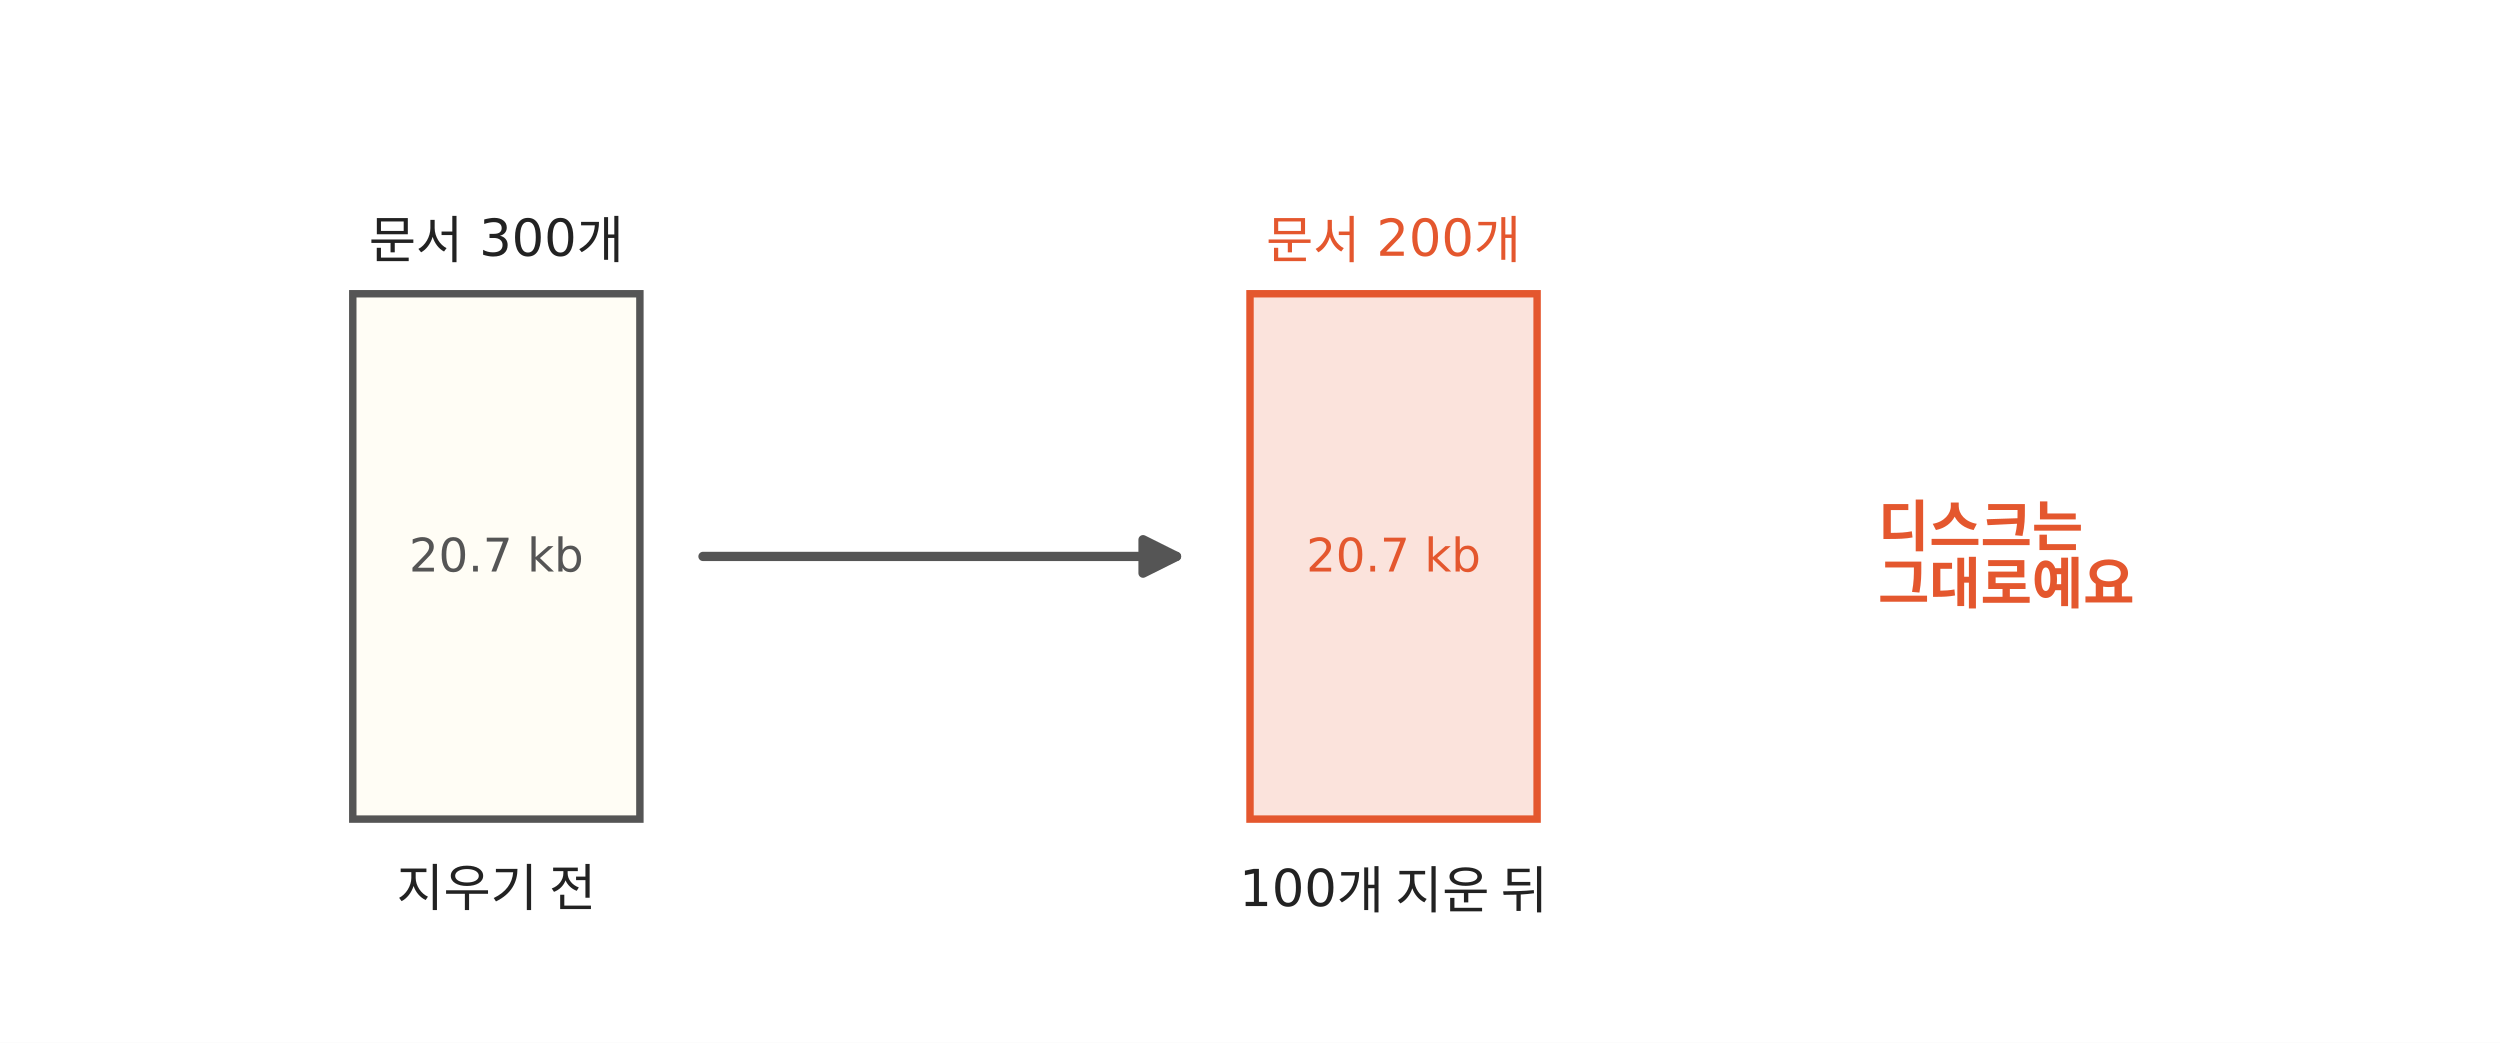
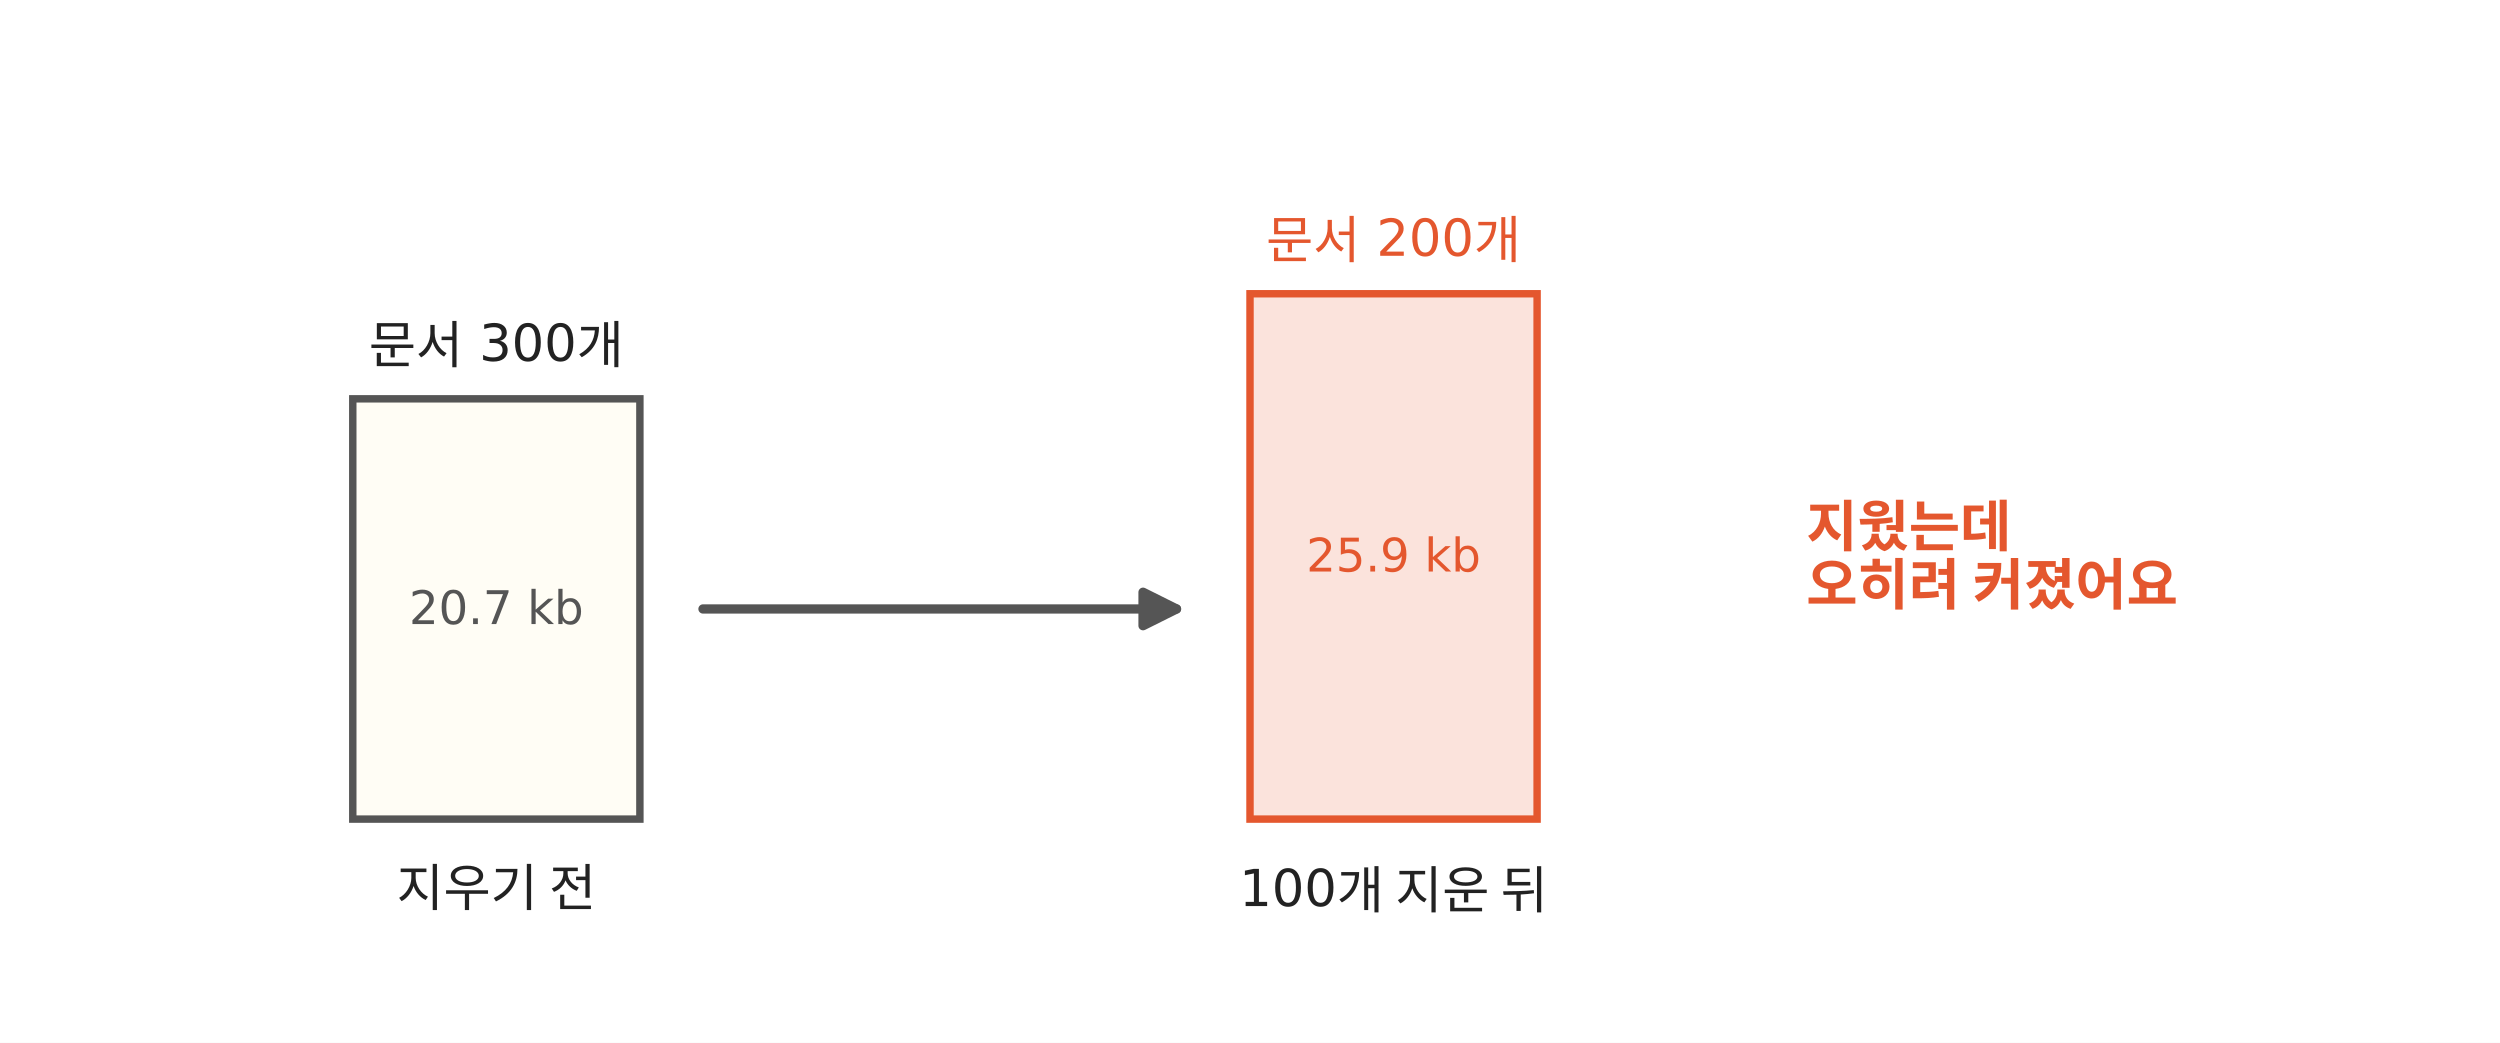
<svg xmlns="http://www.w3.org/2000/svg" width="538.2pt" height="224.496pt" viewBox="0 0 538.2 224.496" version="1.1">
  <defs>
    <style type="text/css">*{stroke-linejoin: round; stroke-linecap: butt}</style>
  </defs>
  <g id="figure_1">
    <g id="patch_1">
      <path d="M 0 224.496  L 538.2 224.496  L 538.2 -0  L 0 -0  z " style="fill: #ffffff" />
    </g>
    <g id="axes_1">
      <g id="patch_2">
-         <path d="M 75.946 176.337  L 137.755 176.337  L 137.755 63.239  L 75.946 63.239  z " clip-path="url(#peaf3d657db)" style="fill: #fffdf5; stroke: #555555; stroke-width: 1.6; stroke-linejoin: miter" />
+         <path d="M 75.946 176.337  L 137.755 176.337  L 137.755 85.859  L 75.946 85.859  z " clip-path="url(#pf3c8f7628c)" style="fill: #fffdf5; stroke: #555555; stroke-width: 1.6; stroke-linejoin: miter" />
      </g>
      <g id="patch_3">
-         <path d="M 269.1 176.337  L 330.909 176.337  L 330.909 63.239  L 269.1 63.239  z " clip-path="url(#peaf3d657db)" style="fill: #fbe3dc; stroke: #e4572e; stroke-width: 1.6; stroke-linejoin: miter" />
+         <path d="M 269.1 176.337  L 330.909 176.337  L 330.909 63.239  L 269.1 63.239  z " clip-path="url(#pf3c8f7628c)" style="fill: #fbe3dc; stroke: #e4572e; stroke-width: 1.6; stroke-linejoin: miter" />
      </g>
      <g id="patch_4">
-         <path d="M 151.342 119.788  Q 203.427 119.788 253.276 119.788  " clip-path="url(#peaf3d657db)" style="fill: none; stroke: #555555; stroke-width: 2; stroke-linecap: round" />
-         <path d="M 246.076 116.188  L 253.276 119.788  L 246.076 123.388  z " clip-path="url(#peaf3d657db)" style="fill: #555555; stroke: #555555; stroke-width: 2; stroke-linecap: round" />
+         <path d="M 151.342 131.098  Q 203.427 131.098 253.276 131.098  " clip-path="url(#pf3c8f7628c)" style="fill: none; stroke: #555555; stroke-width: 2; stroke-linecap: round" />
+         <path d="M 246.076 127.498  L 253.276 131.098  L 246.076 134.698  z " clip-path="url(#pf3c8f7628c)" style="fill: #555555; stroke: #555555; stroke-width: 2; stroke-linecap: round" />
      </g>
      <g id="text_1">
        <text style="fill: #222222; font: 11px 'Apple SD Gothic Neo', 'Noto Sans KR', 'Malgun Gothic', 'DejaVu Sans', 'Bitstream Vera Sans', 'Computer Modern Sans Serif', 'Lucida Grande', 'Verdana', 'Geneva', 'Lucid', 'Arial', 'Helvetica', 'Avant Garde', sans-serif; text-anchor: middle" x="106.851" y="195.064" transform="rotate(-0 106.8508 195.0635)">지우기 전</text>
      </g>
      <g id="text_2">
-         <text style="fill: #222222; font: 11px 'Apple SD Gothic Neo', 'Noto Sans KR', 'Malgun Gothic', 'DejaVu Sans', 'Bitstream Vera Sans', 'Computer Modern Sans Serif', 'Lucida Grande', 'Verdana', 'Geneva', 'Lucid', 'Arial', 'Helvetica', 'Avant Garde', sans-serif; text-anchor: middle" x="106.851" y="55.571" transform="rotate(-0 106.8508 55.57131)">문서 300개</text>
+         <text style="fill: #222222; font: 11px 'Apple SD Gothic Neo', 'Noto Sans KR', 'Malgun Gothic', 'DejaVu Sans', 'Bitstream Vera Sans', 'Computer Modern Sans Serif', 'Lucida Grande', 'Verdana', 'Geneva', 'Lucid', 'Arial', 'Helvetica', 'Avant Garde', sans-serif; text-anchor: middle" x="106.851" y="78.191" transform="rotate(-0 106.8508 78.19083)">문서 300개</text>
      </g>
      <g id="text_3">
-         <text style="fill: #555555; font: 10px 'Apple SD Gothic Neo', 'Noto Sans KR', 'Malgun Gothic', 'DejaVu Sans', 'Bitstream Vera Sans', 'Computer Modern Sans Serif', 'Lucida Grande', 'Verdana', 'Geneva', 'Lucid', 'Arial', 'Helvetica', 'Avant Garde', sans-serif; text-anchor: middle" x="106.851" y="123.048" transform="rotate(-0 106.8508 123.048)">20.7 kb</text>
+         <text style="fill: #555555; font: 10px 'Apple SD Gothic Neo', 'Noto Sans KR', 'Malgun Gothic', 'DejaVu Sans', 'Bitstream Vera Sans', 'Computer Modern Sans Serif', 'Lucida Grande', 'Verdana', 'Geneva', 'Lucid', 'Arial', 'Helvetica', 'Avant Garde', sans-serif; text-anchor: middle" x="106.851" y="134.358" transform="rotate(-0 106.8508 134.3578)">20.7 kb</text>
      </g>
      <g id="text_4">
        <text style="fill: #222222; font: 11px 'Apple SD Gothic Neo', 'Noto Sans KR', 'Malgun Gothic', 'DejaVu Sans', 'Bitstream Vera Sans', 'Computer Modern Sans Serif', 'Lucida Grande', 'Verdana', 'Geneva', 'Lucid', 'Arial', 'Helvetica', 'Avant Garde', sans-serif; text-anchor: middle" x="300.005" y="195.058" transform="rotate(-0 300.0046 195.0584)">100개 지운 뒤</text>
      </g>
      <g id="text_5">
        <text style="fill: #e4572e; font: 11px 'Apple SD Gothic Neo', 'Noto Sans KR', 'Malgun Gothic', 'DejaVu Sans', 'Bitstream Vera Sans', 'Computer Modern Sans Serif', 'Lucida Grande', 'Verdana', 'Geneva', 'Lucid', 'Arial', 'Helvetica', 'Avant Garde', sans-serif; text-anchor: middle" x="300.005" y="55.571" transform="rotate(-0 300.0046 55.57131)">문서 200개</text>
      </g>
      <g id="text_6">
-         <text style="fill: #e4572e; font: 10px 'Apple SD Gothic Neo', 'Noto Sans KR', 'Malgun Gothic', 'DejaVu Sans', 'Bitstream Vera Sans', 'Computer Modern Sans Serif', 'Lucida Grande', 'Verdana', 'Geneva', 'Lucid', 'Arial', 'Helvetica', 'Avant Garde', sans-serif; text-anchor: middle" x="300.005" y="123.048" transform="rotate(-0 300.0046 123.048)">20.7 kb</text>
+         <text style="fill: #e4572e; font: 10px 'Apple SD Gothic Neo', 'Noto Sans KR', 'Malgun Gothic', 'DejaVu Sans', 'Bitstream Vera Sans', 'Computer Modern Sans Serif', 'Lucida Grande', 'Verdana', 'Geneva', 'Lucid', 'Arial', 'Helvetica', 'Avant Garde', sans-serif; text-anchor: middle" x="300.005" y="123.048" transform="rotate(-0 300.0046 123.048)">25.9 kb</text>
      </g>
      <g id="text_7">
-         <text style="fill: #e4572e; font: 700 12px 'Apple SD Gothic Neo', 'Noto Sans KR', 'Malgun Gothic', 'DejaVu Sans', 'Bitstream Vera Sans', 'Computer Modern Sans Serif', 'Lucida Grande', 'Verdana', 'Geneva', 'Lucid', 'Arial', 'Helvetica', 'Avant Garde', sans-serif" transform="translate(404.3077 117.5948)">디스크는</text>
-         <text style="fill: #e4572e; font: 700 12px 'Apple SD Gothic Neo', 'Noto Sans KR', 'Malgun Gothic', 'DejaVu Sans', 'Bitstream Vera Sans', 'Computer Modern Sans Serif', 'Lucida Grande', 'Verdana', 'Geneva', 'Lucid', 'Arial', 'Helvetica', 'Avant Garde', sans-serif" transform="translate(404.3077 129.9271)">그대로예요</text>
+         <text style="fill: #e4572e; font: 700 12px 'Apple SD Gothic Neo', 'Noto Sans KR', 'Malgun Gothic', 'DejaVu Sans', 'Bitstream Vera Sans', 'Computer Modern Sans Serif', 'Lucida Grande', 'Verdana', 'Geneva', 'Lucid', 'Arial', 'Helvetica', 'Avant Garde', sans-serif" transform="translate(388.8554 117.6247)">지웠는데</text>
+         <text style="fill: #e4572e; font: 700 12px 'Apple SD Gothic Neo', 'Noto Sans KR', 'Malgun Gothic', 'DejaVu Sans', 'Bitstream Vera Sans', 'Computer Modern Sans Serif', 'Lucida Grande', 'Verdana', 'Geneva', 'Lucid', 'Arial', 'Helvetica', 'Avant Garde', sans-serif" transform="translate(388.8554 130.1729)">오히려 커졌어요</text>
      </g>
    </g>
  </g>
  <defs>
-     <clipPath id="peaf3d657db">
+     <clipPath id="pf3c8f7628c">
      <rect x="18" y="18" width="502.2" height="188.496" />
    </clipPath>
  </defs>
</svg>
